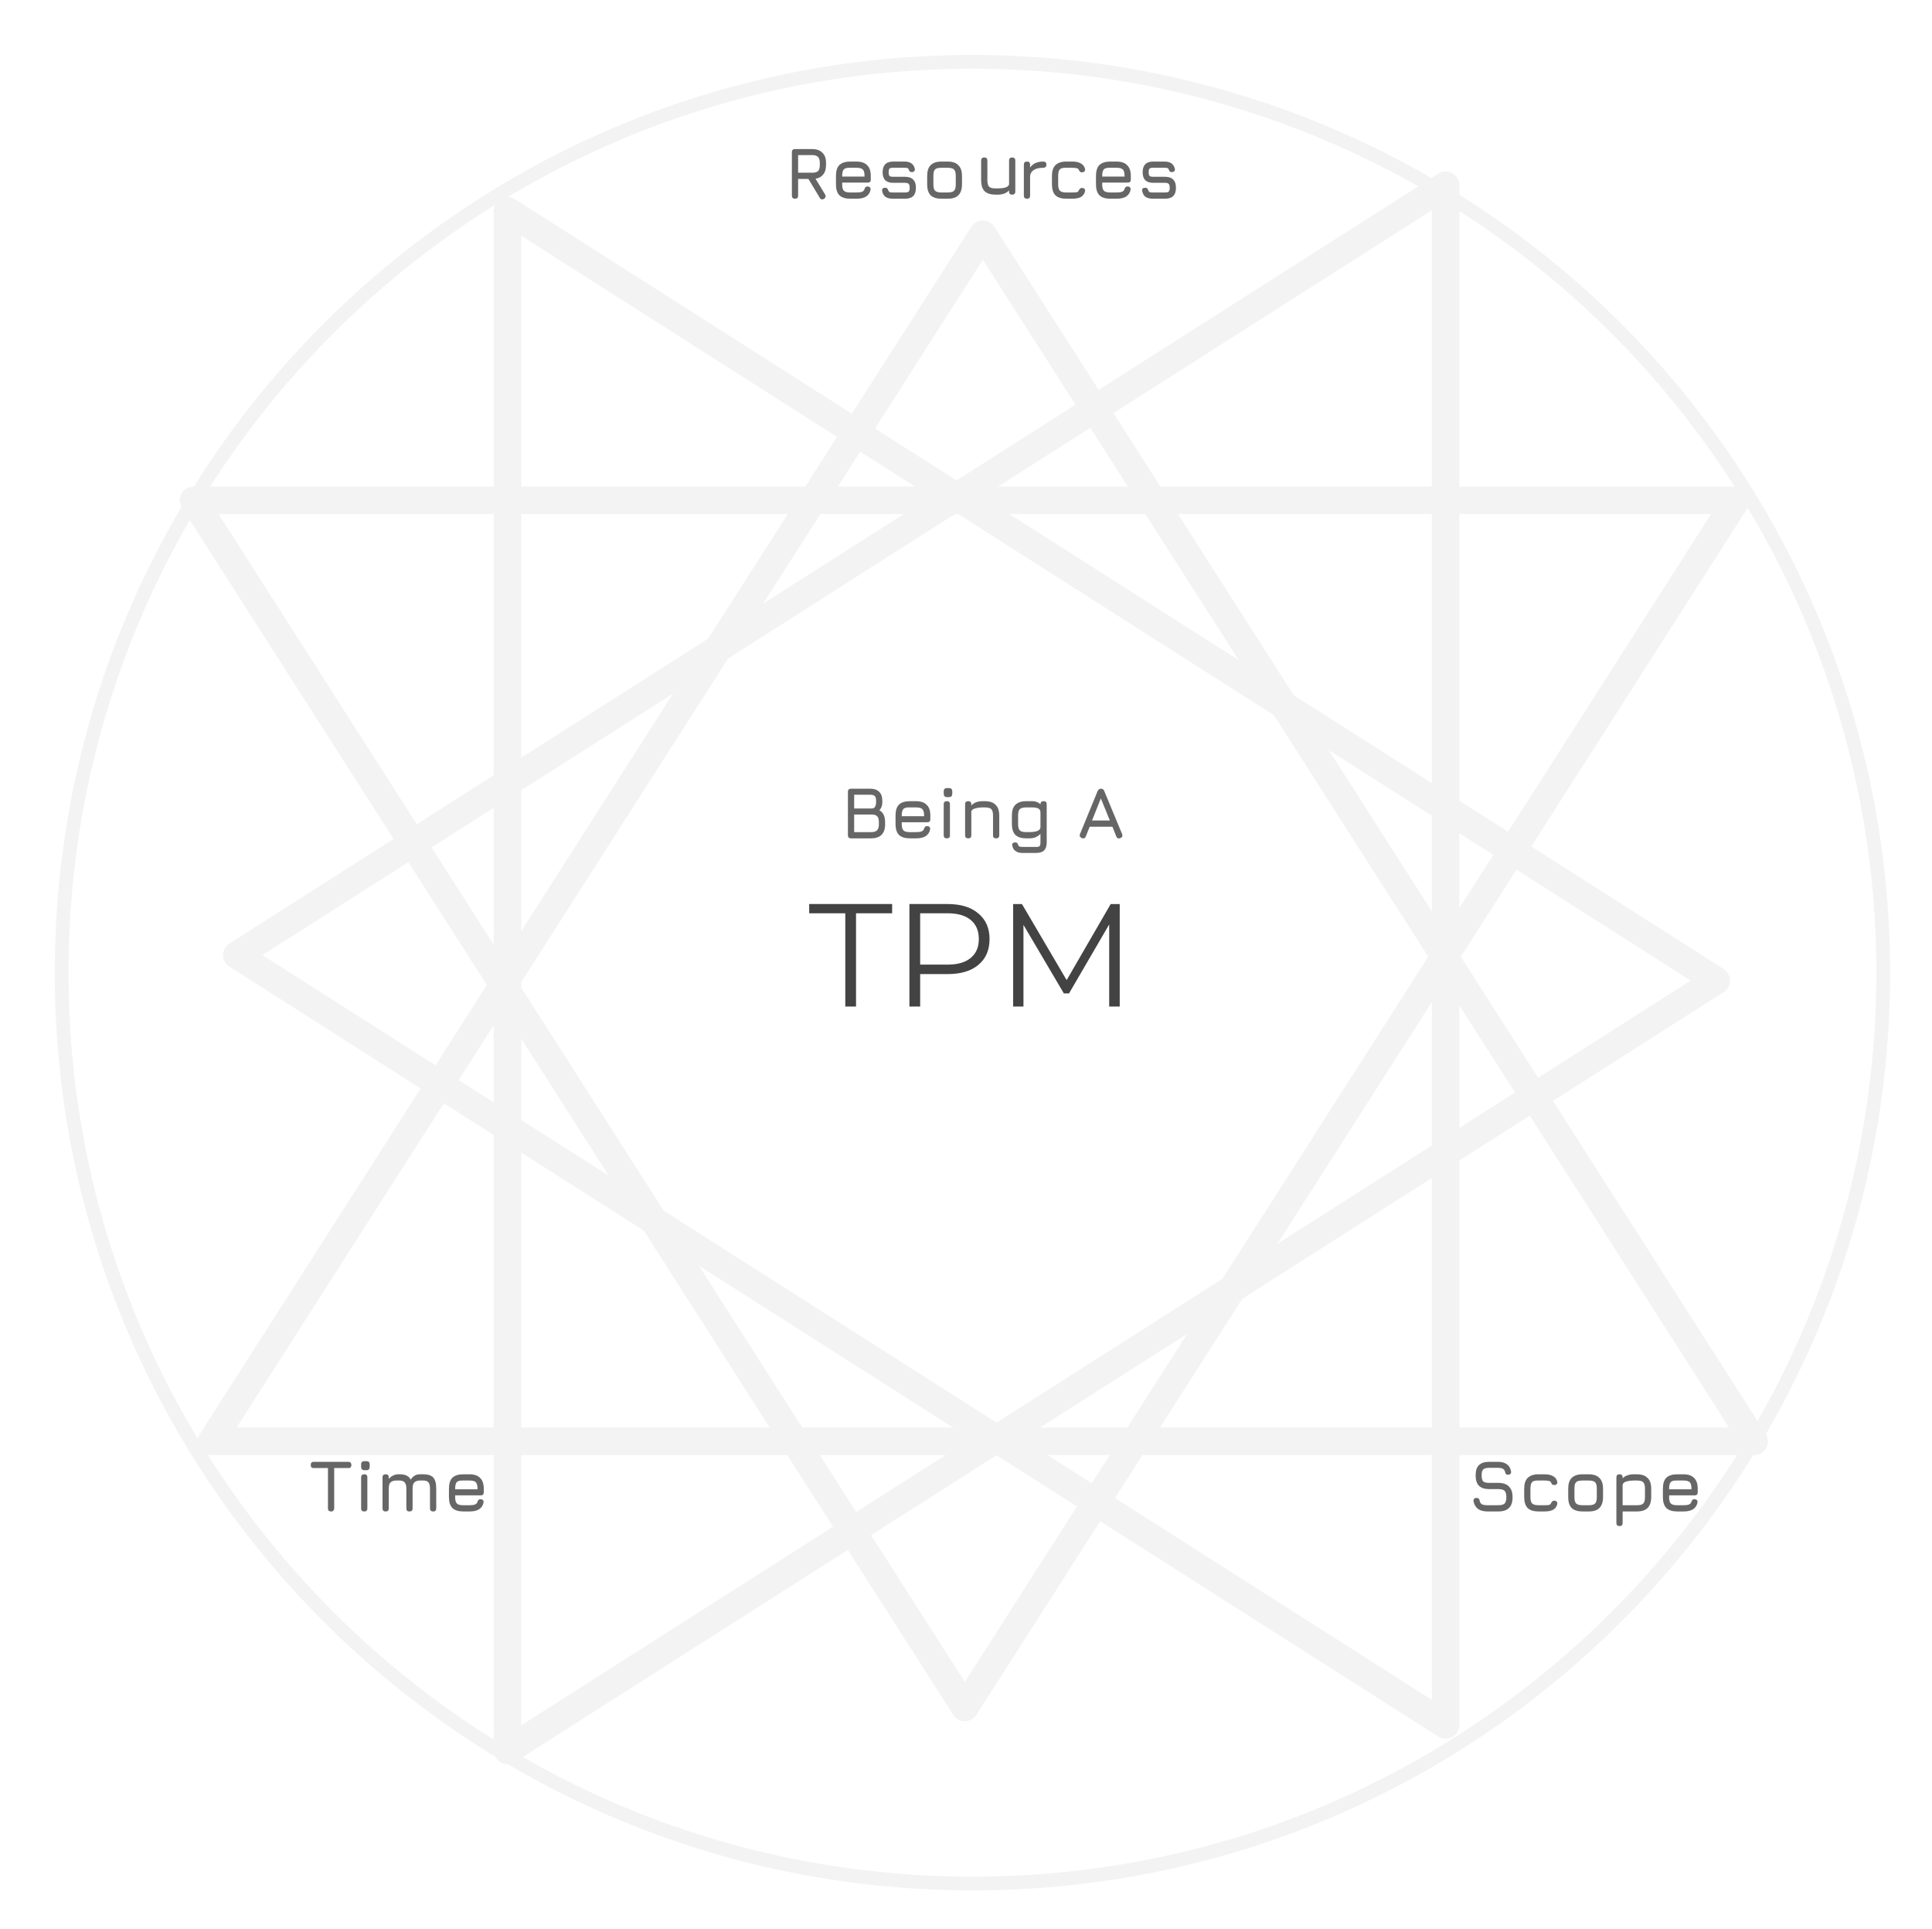
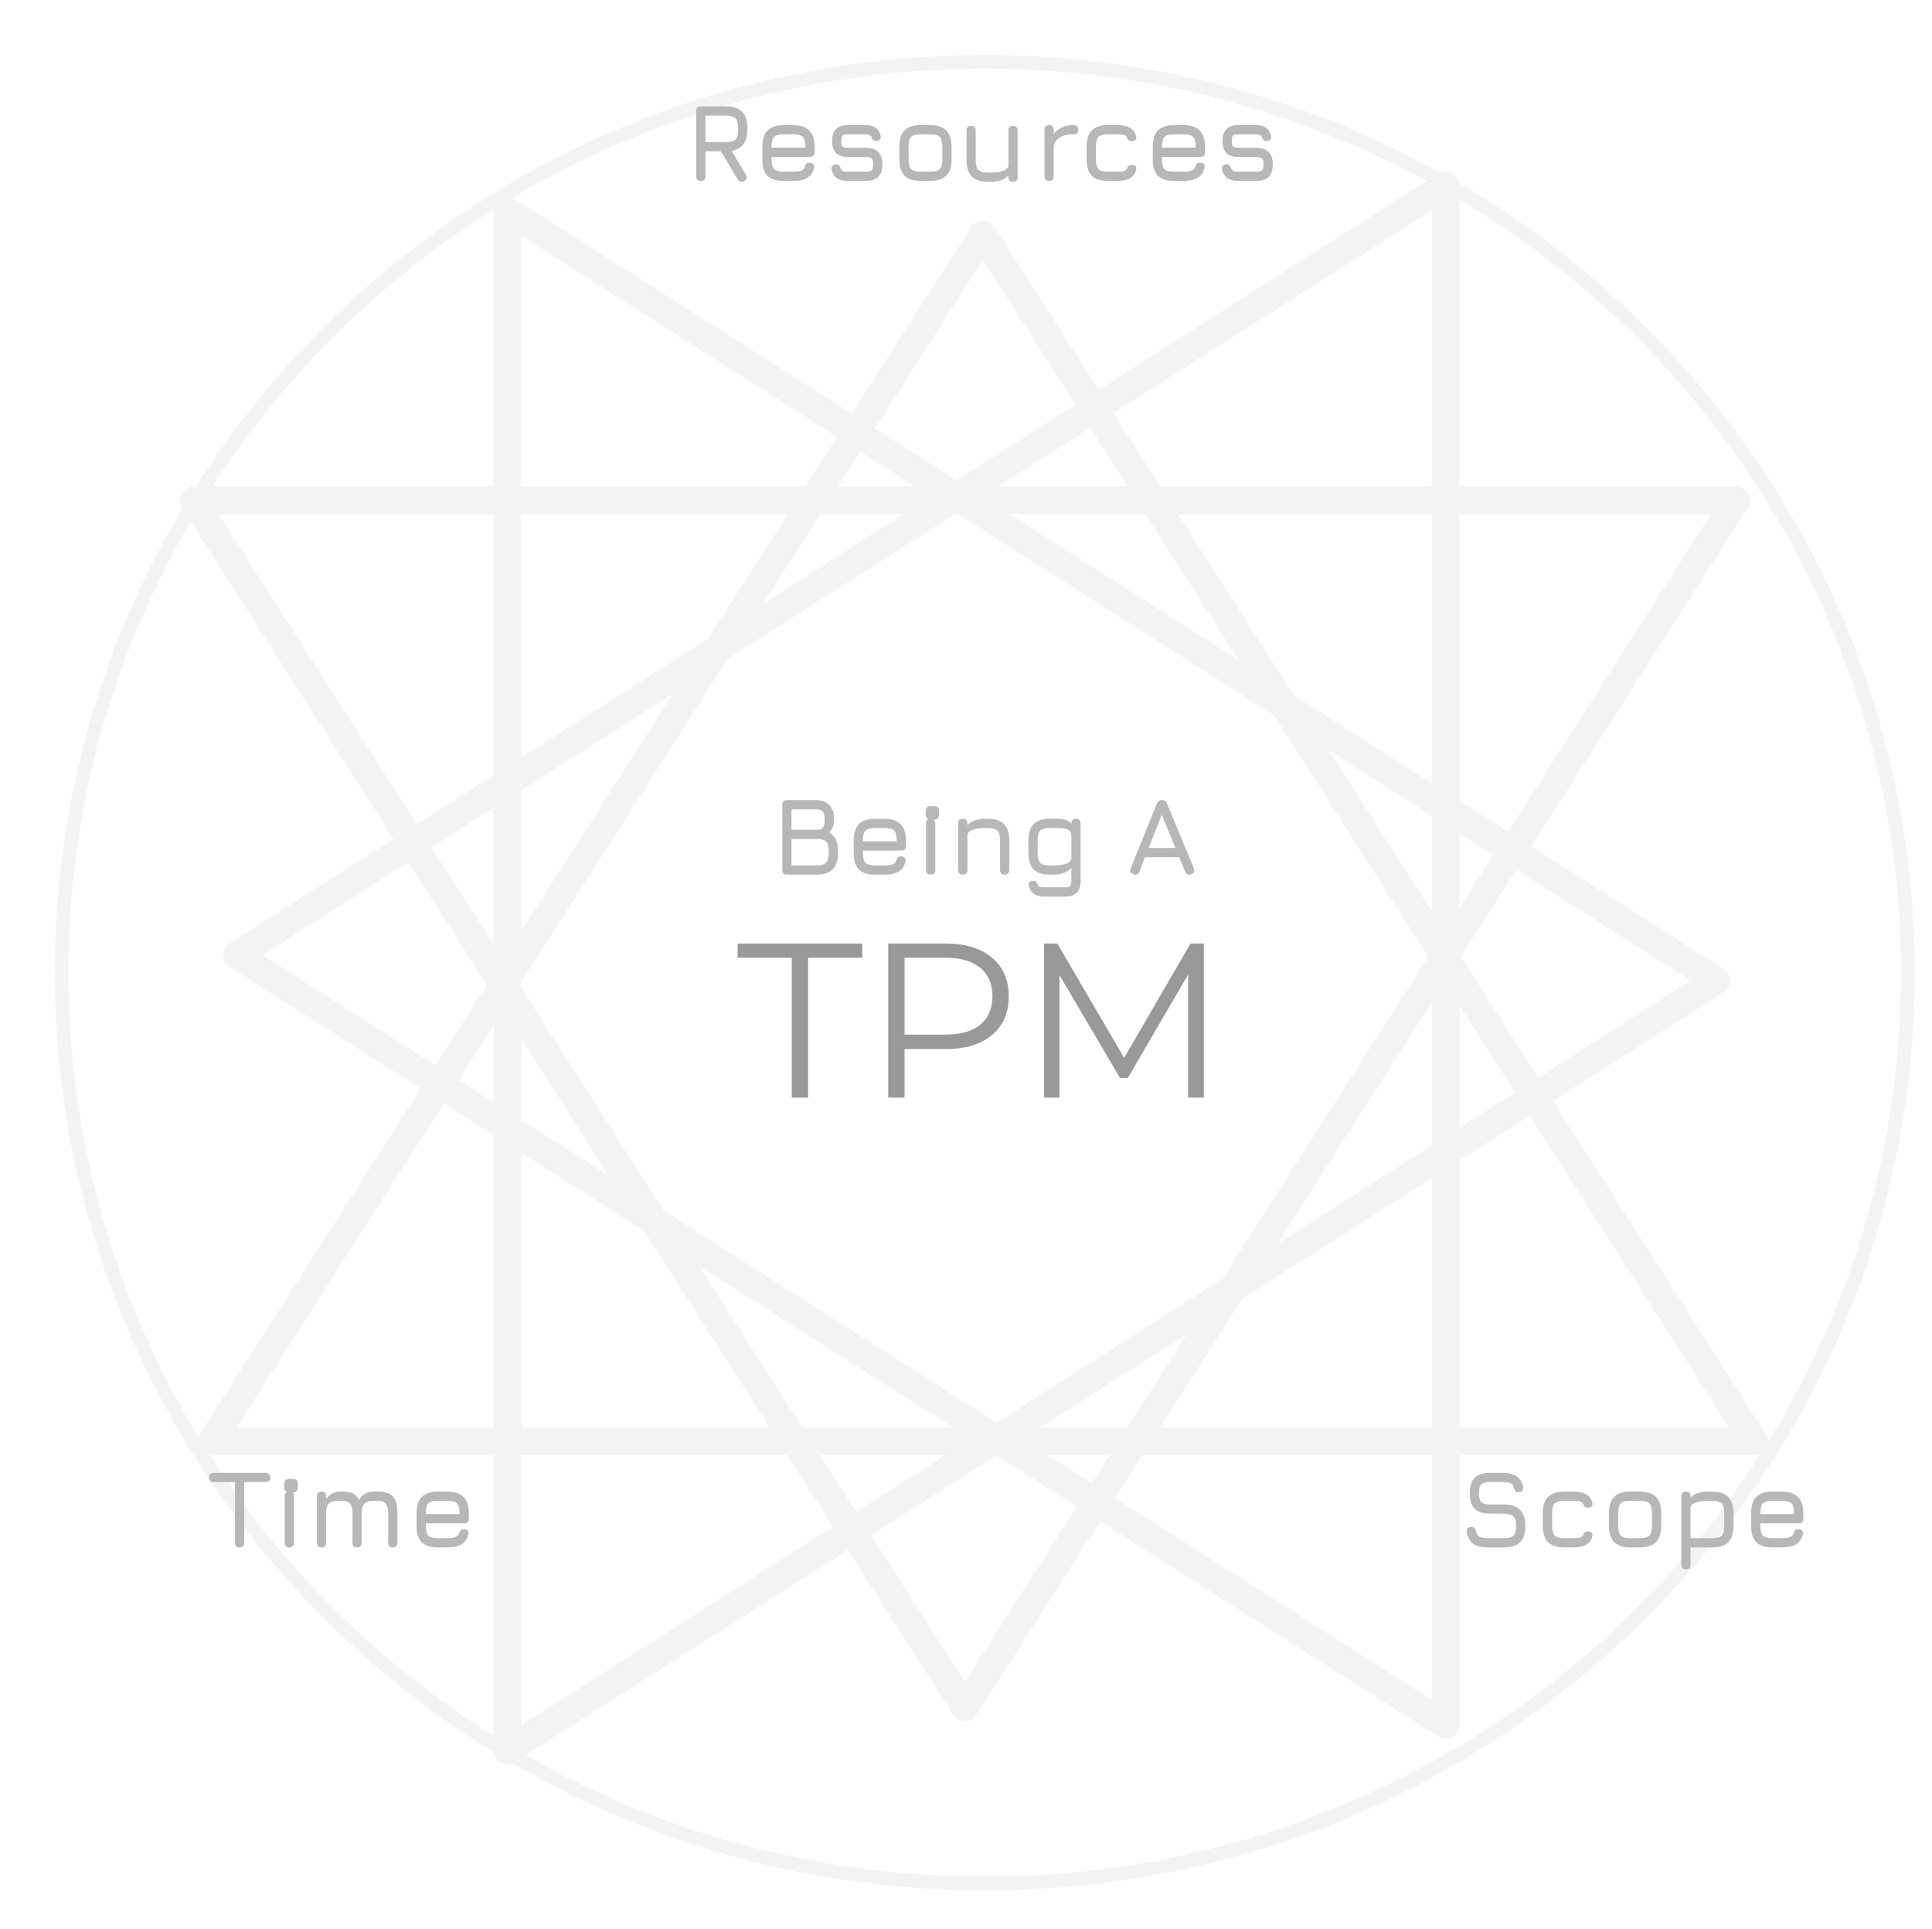
<svg xmlns="http://www.w3.org/2000/svg" version="1.1" viewBox="0.0 0.0 140.501 140.249" fill="none" stroke="none" stroke-linecap="square" stroke-miterlimit="10">
  <clipPath id="p.0">
    <path d="m0 0l140.501 0l0 140.249l-140.501 0l0 -140.249z" clip-rule="nonzero" />
  </clipPath>
  <g clip-path="url(#p.0)">
    <path fill="#000000" fill-opacity="0.0" d="m0 0l140.501 0l0 140.249l-140.501 0z" fill-rule="evenodd" />
-     <path fill="#000000" fill-opacity="0.0" d="m4.482 70.731l0 0c0 -36.581 29.655 -66.236 66.236 -66.236l0 0c17.567 0 34.414 6.978 46.836 19.4c12.422 12.422 19.4 29.269 19.4 46.836l0 0c0 36.581 -29.655 66.236 -66.236 66.236l0 0c-36.581 0 -66.236 -29.655 -66.236 -66.236z" fill-rule="evenodd" />
-     <path stroke="#f3f3f3" stroke-width="1.0" stroke-linejoin="round" stroke-linecap="butt" d="m4.482 70.731l0 0c0 -36.581 29.655 -66.236 66.236 -66.236l0 0c17.567 0 34.414 6.978 46.836 19.4c12.422 12.422 19.4 29.269 19.4 46.836l0 0c0 36.581 -29.655 66.236 -66.236 66.236l0 0c-36.581 0 -66.236 -29.655 -66.236 -66.236z" fill-rule="evenodd" />
+     <path fill="#000000" fill-opacity="0.0" d="m4.483 70.732l0 0c0 -36.581 30.057 -66.236 67.134 -66.236l0 0c17.805 0 34.881 6.978 47.471 19.4c12.59 12.422 19.663 29.269 19.663 46.836l0 0c0 36.581 -30.057 66.236 -67.134 66.236l0 0c-37.077 0 -67.134 -29.655 -67.134 -66.236z" fill-rule="evenodd" />
+     <path stroke="#f3f3f3" stroke-width="1.0" stroke-linejoin="round" stroke-linecap="butt" d="m4.483 70.732l0 0c0 -36.581 30.057 -66.236 67.134 -66.236l0 0c17.805 0 34.881 6.978 47.471 19.4c12.59 12.422 19.663 29.269 19.663 46.836l0 0c0 36.581 -30.057 66.236 -67.134 66.236l0 0c-37.077 0 -67.134 -29.655 -67.134 -66.236z" fill-rule="evenodd" />
    <path fill="#000000" fill-opacity="0.0" d="m15.382 104.813l56.094 -87.78l56.094 87.78z" fill-rule="evenodd" />
    <path stroke="#f3f3f3" stroke-width="2.0" stroke-linejoin="round" stroke-linecap="butt" d="m15.382 104.813l56.094 -87.78l56.094 87.78z" fill-rule="evenodd" />
    <path fill="#000000" fill-opacity="0.0" d="m14.071 36.385l56.094 87.78l56.094 -87.78z" fill-rule="evenodd" />
    <path stroke="#f3f3f3" stroke-width="2.0" stroke-linejoin="round" stroke-linecap="butt" d="m14.071 36.385l56.094 87.78l56.094 -87.78z" fill-rule="evenodd" />
    <path fill="#000000" fill-opacity="0.0" d="m105.13 13.47l-87.906 55.984l87.906 55.984z" fill-rule="evenodd" />
    <path stroke="#f3f3f3" stroke-width="2.0" stroke-linejoin="round" stroke-linecap="butt" d="m105.13 13.47l-87.906 55.984l87.906 55.984z" fill-rule="evenodd" />
    <path fill="#000000" fill-opacity="0.0" d="m36.905 15.323l87.906 55.984l-87.906 55.984z" fill-rule="evenodd" />
    <path stroke="#f3f3f3" stroke-width="2.0" stroke-linejoin="round" stroke-linecap="butt" d="m36.905 15.323l87.906 55.984l-87.906 55.984z" fill-rule="evenodd" />
-     <path fill="#000000" fill-opacity="0.0" d="m95.373 104.801l39.874 0l0 5.984l-39.874 0z" fill-rule="evenodd" />
-     <path fill="#666666" d="m108.186 109.913q-0.453 0 -0.703 -0.188q-0.25 -0.188 -0.328 -0.562q0 -0.125 0.047 -0.172q0.062 -0.062 0.172 -0.062q0.125 0 0.172 0.062q0.047 0.047 0.062 0.156q0.047 0.188 0.172 0.25q0.141 0.062 0.406 0.062l0.766 0q0.344 0 0.469 -0.125q0.125 -0.125 0.125 -0.453q0 -0.344 -0.125 -0.469q-0.125 -0.125 -0.469 -0.125l-0.656 0q-0.5 0 -0.75 -0.25q-0.234 -0.25 -0.234 -0.75q0 -0.5 0.234 -0.734q0.25 -0.25 0.75 -0.25l0.625 0q0.422 0 0.656 0.172q0.25 0.172 0.312 0.531q0.016 0.109 -0.047 0.172q-0.047 0.062 -0.172 0.062q-0.094 0 -0.156 -0.047q-0.047 -0.062 -0.062 -0.172q-0.047 -0.156 -0.172 -0.219q-0.109 -0.062 -0.359 -0.062l-0.625 0q-0.328 0 -0.438 0.125q-0.109 0.109 -0.109 0.422q0 0.312 0.109 0.438q0.125 0.109 0.438 0.109l0.656 0q0.531 0 0.781 0.266q0.266 0.25 0.266 0.781q0 0.531 -0.266 0.781q-0.25 0.25 -0.781 0.25l-0.766 0zm3.705 0q-0.531 0 -0.797 -0.25q-0.25 -0.266 -0.25 -0.797l0 -0.609q0 -0.531 0.25 -0.781q0.266 -0.266 0.797 -0.266l0.438 0q0.391 0 0.625 0.141q0.234 0.125 0.297 0.406q0.016 0.109 -0.047 0.172q-0.062 0.062 -0.172 0.062q-0.109 0 -0.156 -0.047q-0.047 -0.062 -0.094 -0.156q-0.031 -0.078 -0.141 -0.094q-0.109 -0.031 -0.312 -0.031l-0.438 0q-0.344 -0.016 -0.469 0.109q-0.125 0.125 -0.125 0.484l0 0.609q0 0.344 0.125 0.469q0.125 0.125 0.469 0.125l0.438 0q0.203 0 0.312 -0.016q0.109 -0.031 0.141 -0.109q0.047 -0.094 0.094 -0.141q0.047 -0.062 0.156 -0.062q0.109 0 0.172 0.062q0.062 0.062 0.047 0.172q-0.062 0.281 -0.297 0.422q-0.234 0.125 -0.625 0.125l-0.438 0zm3.202 0q-0.531 0 -0.797 -0.25q-0.25 -0.266 -0.25 -0.781l0 -0.625q0 -0.531 0.25 -0.781q0.266 -0.266 0.797 -0.266l0.438 0q0.531 0 0.781 0.266q0.266 0.25 0.266 0.781l0 0.609q0 0.531 -0.266 0.797q-0.25 0.25 -0.781 0.25l-0.438 0zm-0.594 -1.031q0 0.328 0.125 0.453q0.125 0.125 0.469 0.125l0.438 0q0.344 0 0.469 -0.125q0.125 -0.125 0.125 -0.469l0 -0.609q0 -0.344 -0.125 -0.469q-0.125 -0.125 -0.469 -0.125l-0.438 0q-0.234 0 -0.359 0.047q-0.125 0.047 -0.188 0.188q-0.047 0.125 -0.047 0.359l0 0.625zm3.284 2.094q-0.234 0 -0.234 -0.219l0 -3.328q0 -0.219 0.234 -0.219q0.219 0 0.219 0.219l0 0.078q0.141 -0.156 0.344 -0.219q0.219 -0.078 0.484 -0.078l0.203 0q0.531 0 0.781 0.266q0.266 0.25 0.266 0.781l0 0.609q0 0.531 -0.266 0.797q-0.25 0.25 -0.781 0.25l-1.031 0l0 0.844q0 0.219 -0.219 0.219zm0.219 -1.516l1.031 0q0.359 0 0.469 -0.125q0.125 -0.125 0.125 -0.469l0 -0.609q0 -0.344 -0.125 -0.469q-0.109 -0.125 -0.469 -0.125l-0.203 0q-0.328 0 -0.578 0.078q-0.234 0.078 -0.25 0.25l0 1.469zm3.381 -0.719l0 0.141q0 0.328 0.125 0.453q0.125 0.125 0.469 0.125l0.438 0q0.266 0 0.391 -0.047q0.141 -0.047 0.188 -0.172q0.031 -0.109 0.078 -0.156q0.047 -0.062 0.156 -0.062q0.109 0 0.172 0.062q0.062 0.062 0.047 0.172q-0.062 0.328 -0.328 0.5q-0.25 0.156 -0.703 0.156l-0.438 0q-0.531 0 -0.797 -0.25q-0.25 -0.266 -0.25 -0.781l0 -0.625q0 -0.547 0.25 -0.797q0.266 -0.25 0.797 -0.25l0.438 0q0.531 0 0.781 0.266q0.266 0.25 0.266 0.781l0 0.266q0 0.219 -0.219 0.219l-1.859 0zm0.594 -1.078q-0.344 -0.016 -0.469 0.109q-0.125 0.125 -0.125 0.484l0 0.047l1.625 0l0 -0.047q0 -0.344 -0.125 -0.469q-0.125 -0.125 -0.469 -0.125l-0.438 0z" fill-rule="nonzero" />
-     <path fill="#000000" fill-opacity="0.0" d="m12.819 104.801l32.409 0l0 5.984l-32.409 0z" fill-rule="evenodd" />
-     <path fill="#666666" d="m24.084 109.913q-0.109 0 -0.172 -0.047q-0.062 -0.062 -0.062 -0.172l0 -2.938l-1.031 0q-0.109 0 -0.172 -0.047q-0.047 -0.062 -0.047 -0.188q0 -0.109 0.047 -0.156q0.062 -0.062 0.172 -0.062l2.516 0q0.109 0 0.156 0.062q0.062 0.047 0.062 0.156q0 0.125 -0.062 0.188q-0.047 0.047 -0.156 0.047l-1.031 0l0 2.938q0 0.094 -0.062 0.156q-0.047 0.062 -0.156 0.062zm2.412 0q-0.234 0 -0.234 -0.219l0 -2.266q0 -0.219 0.234 -0.219q0.219 0 0.219 0.219l0 2.266q0 0.219 -0.219 0.219zm0 -3.0q-0.234 0 -0.234 -0.266l0 -0.141q0 -0.25 0.234 -0.25l0.156 0q0.234 0 0.234 0.25l0 0.141q0 0.266 -0.234 0.266l-0.156 0zm4.29 0.297q0.5 0 0.719 0.234q0.219 0.234 0.219 0.797l0 1.453q0 0.219 -0.219 0.219q-0.234 0 -0.234 -0.219l0 -1.453q0 -0.312 -0.109 -0.438q-0.109 -0.141 -0.375 -0.141l-0.219 0q-0.312 0 -0.438 0.141q-0.125 0.125 -0.125 0.438l0 1.453q0 0.219 -0.234 0.219q-0.219 0 -0.219 -0.219l0 -1.453q0 -0.312 -0.125 -0.438q-0.109 -0.141 -0.375 -0.141l-0.219 0q-0.297 0 -0.437 0.141q-0.125 0.125 -0.125 0.438l0 1.453q0 0.219 -0.219 0.219q-0.234 0 -0.234 -0.219l0 -2.266q0 -0.219 0.234 -0.219q0.219 0 0.219 0.219l0 0.125q0.141 -0.172 0.312 -0.25q0.172 -0.094 0.406 -0.094l0.062 0q0.328 0 0.516 0.094q0.203 0.094 0.297 0.297q0.141 -0.203 0.297 -0.297q0.156 -0.094 0.406 -0.094l0.219 0zm2.315 1.531l0 0.141q0 0.328 0.125 0.453q0.125 0.125 0.469 0.125l0.438 0q0.266 0 0.391 -0.047q0.141 -0.047 0.188 -0.172q0.031 -0.109 0.078 -0.156q0.047 -0.062 0.156 -0.062q0.109 0 0.172 0.062q0.062 0.062 0.047 0.172q-0.062 0.328 -0.328 0.5q-0.25 0.156 -0.703 0.156l-0.438 0q-0.531 0 -0.797 -0.25q-0.25 -0.266 -0.25 -0.781l0 -0.625q0 -0.547 0.25 -0.797q0.266 -0.25 0.797 -0.25l0.438 0q0.531 0 0.781 0.266q0.266 0.25 0.266 0.781l0 0.266q0 0.219 -0.219 0.219l-1.859 0zm0.594 -1.078q-0.344 -0.016 -0.469 0.109q-0.125 0.125 -0.125 0.484l0 0.047l1.625 0l0 -0.047q0 -0.344 -0.125 -0.469q-0.125 -0.125 -0.469 -0.125l-0.438 0z" fill-rule="nonzero" />
-     <path fill="#000000" fill-opacity="0.0" d="m43.226 9.339l56.504 0l0 5.984l-56.504 0z" fill-rule="evenodd" />
-     <path fill="#666666" d="m59.916 14.466q-0.078 0.047 -0.172 0.031q-0.078 -0.016 -0.125 -0.109l-0.828 -1.375l-0.75 0l0 1.219q0 0.219 -0.219 0.219q-0.234 0 -0.234 -0.219l0 -3.172q0 -0.219 0.234 -0.219l1.25 0q0.484 0 0.734 0.266q0.266 0.25 0.266 0.734l0 0.156q0 0.438 -0.203 0.688q-0.188 0.25 -0.562 0.312l0.703 1.156q0.094 0.188 -0.094 0.312zm-1.875 -1.906l1.031 0q0.297 0 0.422 -0.125q0.125 -0.125 0.125 -0.438l0 -0.156q0 -0.297 -0.125 -0.422q-0.125 -0.141 -0.422 -0.141l-1.031 0l0 1.281zm3.205 0.719l0 0.141q0 0.328 0.125 0.453q0.125 0.125 0.469 0.125l0.438 0q0.266 0 0.391 -0.047q0.141 -0.047 0.188 -0.172q0.031 -0.109 0.078 -0.156q0.047 -0.062 0.156 -0.062q0.109 0 0.172 0.062q0.062 0.062 0.047 0.172q-0.062 0.328 -0.328 0.5q-0.25 0.156 -0.703 0.156l-0.438 0q-0.531 0 -0.797 -0.25q-0.25 -0.266 -0.25 -0.781l0 -0.625q0 -0.547 0.25 -0.797q0.266 -0.25 0.797 -0.25l0.438 0q0.531 0 0.781 0.266q0.266 0.25 0.266 0.781l0 0.266q0 0.219 -0.219 0.219l-1.859 0zm0.594 -1.078q-0.344 -0.016 -0.469 0.109q-0.125 0.125 -0.125 0.484l0 0.047l1.625 0l0 -0.047q0 -0.344 -0.125 -0.469q-0.125 -0.125 -0.469 -0.125l-0.438 0zm3.097 2.25q-0.344 0 -0.547 -0.141q-0.188 -0.141 -0.234 -0.422q-0.031 -0.109 0.031 -0.172q0.062 -0.062 0.188 -0.062q0.109 0 0.156 0.062q0.047 0.047 0.078 0.156q0.031 0.078 0.109 0.109q0.078 0.016 0.219 0.016l0.875 0q0.203 0 0.266 -0.062q0.078 -0.062 0.078 -0.281q0 -0.219 -0.078 -0.281q-0.062 -0.078 -0.266 -0.078l-0.859 0q-0.375 0 -0.578 -0.188q-0.188 -0.203 -0.188 -0.578q0 -0.391 0.188 -0.578q0.188 -0.203 0.578 -0.203l0.828 0q0.625 0 0.75 0.531q0.016 0.109 -0.047 0.172q-0.062 0.062 -0.172 0.062q-0.109 0 -0.156 -0.047q-0.047 -0.062 -0.078 -0.156q-0.031 -0.078 -0.109 -0.094q-0.062 -0.016 -0.188 -0.016l-0.828 0q-0.203 0 -0.266 0.062q-0.062 0.062 -0.062 0.266q0 0.188 0.062 0.266q0.078 0.062 0.266 0.062l0.859 0q0.406 0 0.594 0.203q0.203 0.188 0.203 0.594q0 0.406 -0.203 0.609q-0.188 0.188 -0.594 0.188l-0.875 0zm3.537 0q-0.531 0 -0.797 -0.25q-0.25 -0.266 -0.25 -0.781l0 -0.625q0 -0.531 0.25 -0.781q0.266 -0.266 0.797 -0.266l0.438 0q0.531 0 0.781 0.266q0.266 0.25 0.266 0.781l0 0.609q0 0.531 -0.266 0.797q-0.25 0.25 -0.781 0.25l-0.438 0zm-0.594 -1.031q0 0.328 0.125 0.453q0.125 0.125 0.469 0.125l0.438 0q0.344 0 0.469 -0.125q0.125 -0.125 0.125 -0.469l0 -0.609q0 -0.344 -0.125 -0.469q-0.125 -0.125 -0.469 -0.125l-0.438 0q-0.234 0 -0.359 0.047q-0.125 0.047 -0.188 0.188q-0.047 0.125 -0.047 0.359l0 0.625zm5.722 -1.969q0.234 0 0.234 0.219l0 2.266q0 0.219 -0.234 0.219q-0.219 0 -0.219 -0.219l0 -0.094q-0.281 0.312 -0.828 0.312l-0.156 0q-0.531 0 -0.797 -0.25q-0.25 -0.266 -0.25 -0.797l0 -1.438q0 -0.219 0.234 -0.219q0.219 0 0.219 0.219l0 1.438q0 0.344 0.125 0.469q0.125 0.125 0.469 0.125l0.156 0q0.312 0 0.547 -0.062q0.25 -0.078 0.281 -0.234l0 -1.734q0 -0.219 0.219 -0.219zm1.09 3.0q-0.234 0 -0.234 -0.219l0 -2.266q0 -0.219 0.234 -0.219q0.219 0 0.219 0.219l0 0.219q0.156 -0.219 0.391 -0.328q0.25 -0.109 0.562 -0.109q0.234 0 0.234 0.219q0 0.234 -0.234 0.234q-0.453 0 -0.703 0.172q-0.234 0.172 -0.25 0.438l0 1.422q0 0.219 -0.219 0.219zm2.856 0q-0.531 0 -0.797 -0.25q-0.25 -0.266 -0.25 -0.797l0 -0.609q0 -0.531 0.25 -0.781q0.266 -0.266 0.797 -0.266l0.438 0q0.391 0 0.625 0.141q0.234 0.125 0.297 0.406q0.016 0.109 -0.047 0.172q-0.062 0.062 -0.172 0.062q-0.109 0 -0.156 -0.047q-0.047 -0.062 -0.094 -0.156q-0.031 -0.078 -0.141 -0.094q-0.109 -0.031 -0.312 -0.031l-0.438 0q-0.344 -0.016 -0.469 0.109q-0.125 0.125 -0.125 0.484l0 0.609q0 0.344 0.125 0.469q0.125 0.125 0.469 0.125l0.438 0q0.203 0 0.312 -0.016q0.109 -0.031 0.141 -0.109q0.047 -0.094 0.094 -0.141q0.047 -0.062 0.156 -0.062q0.109 0 0.172 0.062q0.062 0.062 0.047 0.172q-0.062 0.281 -0.297 0.422q-0.234 0.125 -0.625 0.125l-0.438 0zm2.608 -1.172l0 0.141q0 0.328 0.125 0.453q0.125 0.125 0.469 0.125l0.438 0q0.266 0 0.391 -0.047q0.141 -0.047 0.188 -0.172q0.031 -0.109 0.078 -0.156q0.047 -0.062 0.156 -0.062q0.109 0 0.172 0.062q0.062 0.062 0.047 0.172q-0.062 0.328 -0.328 0.5q-0.25 0.156 -0.703 0.156l-0.438 0q-0.531 0 -0.797 -0.25q-0.25 -0.266 -0.25 -0.781l0 -0.625q0 -0.547 0.25 -0.797q0.266 -0.25 0.797 -0.25l0.438 0q0.531 0 0.781 0.266q0.266 0.25 0.266 0.781l0 0.266q0 0.219 -0.219 0.219l-1.859 0zm0.594 -1.078q-0.344 -0.016 -0.469 0.109q-0.125 0.125 -0.125 0.484l0 0.047l1.625 0l0 -0.047q0 -0.344 -0.125 -0.469q-0.125 -0.125 -0.469 -0.125l-0.438 0zm3.097 2.25q-0.344 0 -0.547 -0.141q-0.188 -0.141 -0.234 -0.422q-0.031 -0.109 0.031 -0.172q0.062 -0.062 0.188 -0.062q0.109 0 0.156 0.062q0.047 0.047 0.078 0.156q0.031 0.078 0.109 0.109q0.078 0.016 0.219 0.016l0.875 0q0.203 0 0.266 -0.062q0.078 -0.062 0.078 -0.281q0 -0.219 -0.078 -0.281q-0.062 -0.078 -0.266 -0.078l-0.859 0q-0.375 0 -0.578 -0.188q-0.188 -0.203 -0.188 -0.578q0 -0.391 0.188 -0.578q0.188 -0.203 0.578 -0.203l0.828 0q0.625 0 0.75 0.531q0.016 0.109 -0.047 0.172q-0.062 0.062 -0.172 0.062q-0.109 0 -0.156 -0.047q-0.047 -0.062 -0.078 -0.156q-0.031 -0.078 -0.109 -0.094q-0.062 -0.016 -0.188 -0.016l-0.828 0q-0.203 0 -0.266 0.062q-0.062 0.062 -0.062 0.266q0 0.188 0.062 0.266q0.078 0.062 0.266 0.062l0.859 0q0.406 0 0.594 0.203q0.203 0.188 0.203 0.594q0 0.406 -0.203 0.609q-0.188 0.188 -0.594 0.188l-0.875 0z" fill-rule="nonzero" />
-     <path fill="#000000" fill-opacity="0.0" d="m43.538 64.604l54.362 0l0 9.701l-54.362 0z" fill-rule="evenodd" />
-     <path fill="#434343" d="m61.472 66.413l-2.625 0l0 -0.672l6.031 0l0 0.672l-2.625 0l0 6.781l-0.781 0l0 -6.781zm7.445 -0.672q1.438 0 2.234 0.688q0.812 0.672 0.812 1.859q0 1.203 -0.812 1.875q-0.797 0.672 -2.234 0.672l-2.0 0l0 2.359l-0.781 0l0 -7.453l2.781 0zm-0.016 4.406q1.109 0 1.688 -0.484q0.594 -0.484 0.594 -1.375q0 -0.906 -0.594 -1.391q-0.578 -0.484 -1.688 -0.484l-1.984 0l0 3.734l1.984 0zm12.529 -4.406l0 7.453l-0.766 0l0 -5.969l-2.922 5.016l-0.375 0l-2.938 -4.984l0 5.938l-0.75 0l0 -7.453l0.641 0l3.25 5.531l3.203 -5.531l0.656 0z" fill-rule="nonzero" />
-     <path fill="#000000" fill-opacity="0.0" d="m48.801 56.436l45.354 0l0 4.819l-45.354 0z" fill-rule="evenodd" />
-     <path fill="#666666" d="m61.898 60.965q-0.234 0 -0.234 -0.219l0 -3.172q0 -0.219 0.234 -0.219l1.391 0q0.422 0 0.641 0.219q0.234 0.219 0.234 0.641l0 0.141q0 0.359 -0.219 0.562q0.422 0.234 0.422 0.859l0 0.188q0 0.484 -0.266 0.75q-0.266 0.25 -0.75 0.25l-1.453 0zm0.219 -0.453l1.234 0q0.297 0 0.422 -0.125q0.141 -0.125 0.141 -0.422l0 -0.188q0 -0.297 -0.125 -0.422q-0.125 -0.125 -0.438 -0.125l-1.234 0l0 1.281zm0 -1.719l1.266 0q0.188 0 0.25 -0.125q0.078 -0.125 0.078 -0.312l0 -0.141q0 -0.234 -0.094 -0.328q-0.094 -0.094 -0.328 -0.094l-1.172 0l0 1.0zm3.461 1.0l0 0.141q0 0.328 0.125 0.453q0.125 0.125 0.469 0.125l0.438 0q0.266 0 0.391 -0.047q0.141 -0.047 0.188 -0.172q0.031 -0.109 0.078 -0.156q0.047 -0.062 0.156 -0.062q0.109 0 0.172 0.062q0.062 0.062 0.047 0.172q-0.062 0.328 -0.328 0.5q-0.25 0.156 -0.703 0.156l-0.438 0q-0.531 0 -0.797 -0.25q-0.25 -0.266 -0.25 -0.781l0 -0.625q0 -0.547 0.25 -0.797q0.266 -0.25 0.797 -0.25l0.438 0q0.531 0 0.781 0.266q0.266 0.25 0.266 0.781l0 0.266q0 0.219 -0.219 0.219l-1.859 0zm0.594 -1.078q-0.344 -0.016 -0.469 0.109q-0.125 0.125 -0.125 0.484l0 0.047l1.625 0l0 -0.047q0 -0.344 -0.125 -0.469q-0.125 -0.125 -0.469 -0.125l-0.438 0zm2.691 2.25q-0.234 0 -0.234 -0.219l0 -2.266q0 -0.219 0.234 -0.219q0.219 0 0.219 0.219l0 2.266q0 0.219 -0.219 0.219zm0 -3.0q-0.234 0 -0.234 -0.266l0 -0.141q0 -0.25 0.234 -0.25l0.156 0q0.234 0 0.234 0.25l0 0.141q0 0.266 -0.234 0.266l-0.156 0zm1.556 3.0q-0.234 0 -0.234 -0.219l0 -2.266q0 -0.219 0.234 -0.219q0.219 0 0.219 0.219l0 0.094q0.281 -0.312 0.828 -0.312l0.156 0q0.531 0 0.781 0.266q0.266 0.25 0.266 0.781l0 1.438q0 0.219 -0.234 0.219q-0.219 0 -0.219 -0.219l0 -1.438q0 -0.344 -0.125 -0.469q-0.125 -0.125 -0.469 -0.125l-0.156 0q-0.312 0 -0.562 0.078q-0.234 0.062 -0.266 0.219l0 1.734q0 0.219 -0.219 0.219zm3.934 1.062q-0.312 0 -0.5 -0.141q-0.188 -0.125 -0.234 -0.391q-0.031 -0.109 0.031 -0.172q0.062 -0.062 0.188 -0.062q0.094 0 0.141 0.047q0.047 0.062 0.078 0.172q0.031 0.062 0.094 0.078q0.078 0.031 0.203 0.031l1.0 0q0.203 0 0.25 -0.062q0.062 -0.062 0.062 -0.266l0 -0.625q-0.141 0.156 -0.359 0.25q-0.203 0.078 -0.469 0.078l-0.203 0q-0.531 0 -0.797 -0.25q-0.25 -0.266 -0.25 -0.781l0 -0.625q0 -0.531 0.25 -0.781q0.266 -0.266 0.797 -0.266l0.438 0q0.188 0 0.328 0.062q0.156 0.047 0.266 0.172l0 -0.016q0 -0.219 0.234 -0.219q0.219 0 0.219 0.219l0 2.781q0 0.391 -0.188 0.578q-0.188 0.188 -0.578 0.188l-1.0 0zm0.281 -1.516l0.203 0q0.359 0 0.594 -0.078q0.234 -0.094 0.234 -0.281l0 -1.062q0 -0.219 -0.156 -0.297q-0.156 -0.078 -0.438 -0.078l-0.438 0q-0.344 0 -0.469 0.125q-0.125 0.109 -0.125 0.469l0 0.625q0 0.328 0.125 0.453q0.125 0.125 0.469 0.125zm4.048 0.438q-0.219 -0.094 -0.141 -0.297l1.281 -3.125q0.078 -0.172 0.25 -0.172l0 0q0.172 0 0.234 0.172l1.297 3.125q0.078 0.203 -0.125 0.297q-0.219 0.078 -0.297 -0.125l-0.281 -0.703l-1.656 0l-0.281 0.703q-0.078 0.203 -0.281 0.125zm0.734 -1.281l1.297 0l-0.656 -1.609l-0.641 1.609z" fill-rule="nonzero" />
+     <path fill="#000000" fill-opacity="0.0" d="m96.365 106.856l45.071 0l0 5.984l-45.071 0z" fill-rule="evenodd" />
+     <path fill="#b7b7b7" d="m108.21 112.528q-0.688 0 -1.078 -0.266q-0.375 -0.281 -0.469 -0.859q-0.016 -0.172 0.062 -0.266q0.094 -0.094 0.266 -0.094q0.172 0 0.25 0.094q0.078 0.078 0.109 0.234q0.062 0.281 0.25 0.391q0.203 0.094 0.609 0.094l1.156 0q0.516 0 0.703 -0.188q0.188 -0.188 0.188 -0.688q0 -0.516 -0.203 -0.703q-0.188 -0.203 -0.688 -0.203l-1.0 0q-0.75 0 -1.125 -0.359q-0.359 -0.375 -0.359 -1.125q0 -0.766 0.359 -1.125q0.359 -0.359 1.125 -0.359l0.953 0q0.625 0 0.984 0.266q0.375 0.25 0.469 0.781q0.016 0.172 -0.078 0.266q-0.078 0.094 -0.25 0.094q-0.156 0 -0.25 -0.078q-0.078 -0.094 -0.094 -0.25q-0.062 -0.234 -0.25 -0.312q-0.172 -0.094 -0.531 -0.094l-0.953 0q-0.484 0 -0.656 0.172q-0.156 0.172 -0.156 0.641q0 0.469 0.172 0.641q0.172 0.172 0.641 0.172l1.0 0q0.781 0 1.172 0.391q0.391 0.375 0.391 1.188q0 0.797 -0.391 1.172q-0.391 0.375 -1.172 0.375l-1.156 0zm5.556 0q-0.797 0 -1.188 -0.375q-0.375 -0.391 -0.375 -1.188l0 -0.938q0 -0.797 0.375 -1.172q0.391 -0.391 1.188 -0.391l0.656 0q0.594 0 0.938 0.203q0.344 0.203 0.438 0.625q0.047 0.156 -0.047 0.25q-0.094 0.094 -0.281 0.094q-0.156 0 -0.234 -0.078q-0.062 -0.078 -0.125 -0.219q-0.062 -0.109 -0.219 -0.156q-0.156 -0.047 -0.469 -0.047l-0.656 0q-0.516 0 -0.703 0.188q-0.188 0.188 -0.188 0.703l0 0.938q0 0.516 0.188 0.703q0.188 0.188 0.703 0.188l0.656 0q0.312 0 0.469 -0.031q0.156 -0.047 0.219 -0.156q0.062 -0.156 0.141 -0.234q0.078 -0.078 0.234 -0.078q0.172 0 0.266 0.094q0.094 0.094 0.047 0.266q-0.094 0.406 -0.438 0.609q-0.344 0.203 -0.938 0.203l-0.656 0zm4.808 0q-0.797 0 -1.188 -0.375q-0.375 -0.391 -0.375 -1.188l0 -0.922q0 -0.812 0.375 -1.188q0.391 -0.391 1.188 -0.391l0.656 0q0.797 0 1.188 0.391q0.391 0.391 0.391 1.188l0 0.922q0 0.797 -0.391 1.188q-0.391 0.375 -1.188 0.375l-0.656 0zm-0.891 -1.562q0 0.516 0.188 0.703q0.188 0.188 0.703 0.188l0.656 0q0.531 0 0.719 -0.188q0.188 -0.188 0.188 -0.703l0 -0.922q0 -0.531 -0.188 -0.719q-0.188 -0.188 -0.719 -0.188l-0.656 0q-0.344 0 -0.547 0.078q-0.188 0.078 -0.266 0.281q-0.078 0.188 -0.078 0.547l0 0.922zm4.931 3.156q-0.344 0 -0.344 -0.328l0 -4.984q0 -0.344 0.344 -0.344q0.328 0 0.328 0.344l0 0.094q0.219 -0.219 0.531 -0.328q0.328 -0.109 0.719 -0.109l0.312 0q0.797 0 1.172 0.391q0.391 0.391 0.391 1.188l0 0.922q0 0.797 -0.391 1.188q-0.375 0.375 -1.172 0.375l-1.562 0l0 1.266q0 0.328 -0.328 0.328zm0.328 -2.266l1.562 0q0.516 0 0.703 -0.188q0.188 -0.188 0.188 -0.703l0 -0.922q0 -0.531 -0.188 -0.719q-0.188 -0.188 -0.703 -0.188l-0.312 0q-0.5 0 -0.859 0.125q-0.359 0.125 -0.391 0.375l0 2.219zm5.076 -1.078l0 0.188q0 0.516 0.188 0.703q0.188 0.188 0.703 0.188l0.656 0q0.406 0 0.594 -0.078q0.203 -0.078 0.281 -0.266q0.031 -0.156 0.109 -0.234q0.078 -0.078 0.25 -0.078q0.156 0 0.25 0.094q0.094 0.078 0.062 0.25q-0.094 0.5 -0.484 0.75q-0.375 0.234 -1.062 0.234l-0.656 0q-0.797 0 -1.188 -0.375q-0.375 -0.391 -0.375 -1.188l0 -0.922q0 -0.812 0.375 -1.188q0.391 -0.391 1.188 -0.391l0.656 0q0.797 0 1.188 0.391q0.391 0.375 0.391 1.188l0 0.391q0 0.344 -0.344 0.344l-2.781 0zm0.891 -1.641q-0.516 0 -0.703 0.188q-0.188 0.188 -0.188 0.719l0 0.062l2.453 0l0 -0.062q0 -0.531 -0.188 -0.719q-0.188 -0.188 -0.719 -0.188l-0.656 0z" fill-rule="nonzero" />
+     <path fill="#000000" fill-opacity="0.0" d="m4.483 106.856l40.724 0l0 5.984l-40.724 0z" fill-rule="evenodd" />
+     <path fill="#b7b7b7" d="m17.418 112.528q-0.172 0 -0.25 -0.078q-0.078 -0.094 -0.078 -0.266l0 -4.406l-1.562 0q-0.156 0 -0.25 -0.078q-0.078 -0.078 -0.078 -0.25q0 -0.172 0.078 -0.25q0.094 -0.094 0.25 -0.094l3.781 0q0.172 0 0.25 0.094q0.094 0.078 0.094 0.25q0 0.172 -0.094 0.25q-0.078 0.078 -0.25 0.078l-1.547 0l0 4.406q0 0.172 -0.094 0.266q-0.078 0.078 -0.25 0.078zm3.631 0q-0.344 0 -0.344 -0.344l0 -3.375q0 -0.344 0.344 -0.344q0.328 0 0.328 0.344l0 3.375q0 0.344 -0.328 0.344zm0 -4.0q-0.375 0 -0.375 -0.375l0 -0.234q0 -0.375 0.375 -0.375l0.25 0q0.359 0 0.359 0.375l0 0.234q0 0.375 -0.359 0.375l-0.25 0zm6.43 -0.062q0.766 0 1.094 0.359q0.328 0.359 0.328 1.188l0 2.172q0 0.344 -0.328 0.344q-0.344 0 -0.344 -0.344l0 -2.172q0 -0.453 -0.172 -0.656q-0.172 -0.219 -0.578 -0.219l-0.328 0q-0.453 0 -0.656 0.219q-0.188 0.203 -0.188 0.656l0 2.172q0 0.344 -0.328 0.344q-0.344 0 -0.344 -0.344l0 -2.172q0 -0.453 -0.172 -0.656q-0.172 -0.219 -0.562 -0.219l-0.328 0q-0.469 0 -0.672 0.219q-0.188 0.203 -0.188 0.656l0 2.172q0 0.344 -0.328 0.344q-0.344 0 -0.344 -0.344l0 -3.375q0 -0.344 0.344 -0.344q0.328 0 0.328 0.344l0 0.188q0.219 -0.281 0.469 -0.406q0.25 -0.125 0.609 -0.125l0.109 0q0.484 0 0.766 0.141q0.297 0.141 0.438 0.453q0.219 -0.312 0.453 -0.453q0.234 -0.141 0.594 -0.141l0.328 0zm3.487 2.312l0 0.188q0 0.516 0.188 0.703q0.188 0.188 0.703 0.188l0.656 0q0.406 0 0.594 -0.078q0.203 -0.078 0.281 -0.266q0.031 -0.156 0.109 -0.234q0.078 -0.078 0.25 -0.078q0.156 0 0.25 0.094q0.094 0.078 0.062 0.25q-0.094 0.5 -0.484 0.75q-0.375 0.234 -1.062 0.234l-0.656 0q-0.797 0 -1.188 -0.375q-0.375 -0.391 -0.375 -1.188l0 -0.922q0 -0.812 0.375 -1.188q0.391 -0.391 1.188 -0.391l0.656 0q0.797 0 1.188 0.391q0.391 0.375 0.391 1.188l0 0.391q0 0.344 -0.344 0.344l-2.781 0zm0.891 -1.641q-0.516 0 -0.703 0.188q-0.188 0.188 -0.188 0.719l0 0.062l2.453 0l0 -0.062q0 -0.531 -0.188 -0.719q-0.188 -0.188 -0.719 -0.188l-0.656 0z" fill-rule="nonzero" />
+     <path fill="#000000" fill-opacity="0.0" d="m39.241 7.486l64.472 0l0 5.984l-64.472 0z" fill-rule="evenodd" />
+     <path fill="#b7b7b7" d="m54.114 13.173q-0.125 0.078 -0.25 0.047q-0.109 -0.031 -0.203 -0.156l-1.234 -2.062l-1.125 0l0 1.812q0 0.344 -0.328 0.344q-0.344 0 -0.344 -0.344l0 -4.75q0 -0.328 0.344 -0.328l1.875 0q0.719 0 1.109 0.391q0.391 0.391 0.391 1.125l0 0.234q0 0.641 -0.297 1.016q-0.297 0.375 -0.844 0.469l1.047 1.75q0.141 0.281 -0.141 0.453zm-2.812 -2.844l1.547 0q0.453 0 0.641 -0.188q0.188 -0.203 0.188 -0.656l0 -0.234q0 -0.453 -0.188 -0.641q-0.188 -0.203 -0.641 -0.203l-1.547 0l0 1.922zm4.812 1.078l0 0.188q0 0.516 0.188 0.703q0.188 0.188 0.703 0.188l0.656 0q0.406 0 0.594 -0.078q0.203 -0.078 0.281 -0.266q0.031 -0.156 0.109 -0.234q0.078 -0.078 0.25 -0.078q0.156 0 0.25 0.094q0.094 0.078 0.062 0.25q-0.094 0.5 -0.484 0.75q-0.375 0.234 -1.062 0.234l-0.656 0q-0.797 0 -1.188 -0.375q-0.375 -0.391 -0.375 -1.188l0 -0.922q0 -0.812 0.375 -1.188q0.391 -0.391 1.188 -0.391l0.656 0q0.797 0 1.188 0.391q0.391 0.375 0.391 1.188l0 0.391q0 0.344 -0.344 0.344l-2.781 0zm0.891 -1.641q-0.516 0 -0.703 0.188q-0.188 0.188 -0.188 0.719l0 0.062l2.453 0l0 -0.062q0 -0.531 -0.188 -0.719q-0.188 -0.188 -0.719 -0.188l-0.656 0zm4.65 3.391q-0.5 0 -0.797 -0.203q-0.297 -0.219 -0.391 -0.641q-0.016 -0.172 0.078 -0.266q0.094 -0.094 0.25 -0.094q0.172 0 0.234 0.094q0.078 0.078 0.125 0.234q0.062 0.125 0.172 0.172q0.109 0.031 0.328 0.031l1.312 0q0.312 0 0.422 -0.094q0.109 -0.109 0.109 -0.438q0 -0.312 -0.109 -0.422q-0.109 -0.109 -0.422 -0.109l-1.281 0q-0.578 0 -0.875 -0.281q-0.297 -0.297 -0.297 -0.875q0 -0.578 0.281 -0.875q0.297 -0.297 0.891 -0.297l1.25 0q0.938 0 1.109 0.797q0.031 0.172 -0.062 0.266q-0.094 0.094 -0.266 0.094q-0.156 0 -0.234 -0.078q-0.078 -0.094 -0.125 -0.234q-0.047 -0.094 -0.141 -0.125q-0.094 -0.047 -0.281 -0.047l-1.25 0q-0.312 0 -0.406 0.094q-0.094 0.094 -0.094 0.406q0 0.297 0.094 0.391q0.109 0.094 0.406 0.094l1.281 0q0.609 0 0.906 0.312q0.297 0.297 0.297 0.891q0 0.609 -0.297 0.906q-0.297 0.297 -0.906 0.297l-1.312 0zm5.31 0q-0.797 0 -1.188 -0.375q-0.375 -0.391 -0.375 -1.188l0 -0.922q0 -0.812 0.375 -1.188q0.391 -0.391 1.188 -0.391l0.656 0q0.797 0 1.188 0.391q0.391 0.391 0.391 1.188l0 0.922q0 0.797 -0.391 1.188q-0.391 0.375 -1.188 0.375l-0.656 0zm-0.891 -1.562q0 0.516 0.188 0.703q0.188 0.188 0.703 0.188l0.656 0q0.531 0 0.719 -0.188q0.188 -0.188 0.188 -0.703l0 -0.922q0 -0.531 -0.188 -0.719q-0.188 -0.188 -0.719 -0.188l-0.656 0q-0.344 0 -0.547 0.078q-0.188 0.078 -0.266 0.281q-0.078 0.188 -0.078 0.547l0 0.922zm7.588 -2.438q0.344 0 0.344 0.344l0 3.375q0 0.344 -0.344 0.344q-0.328 0 -0.328 -0.344l0 -0.125q-0.422 0.469 -1.25 0.469l-0.219 0q-0.812 0 -1.203 -0.391q-0.375 -0.391 -0.375 -1.188l0 -2.141q0 -0.344 0.344 -0.344q0.328 0 0.328 0.344l0 2.141q0 0.531 0.188 0.719q0.203 0.188 0.719 0.188l0.219 0q0.484 0 0.828 -0.109q0.359 -0.125 0.422 -0.359l0 -2.578q0 -0.344 0.328 -0.344zm2.64 4.0q-0.344 0 -0.344 -0.344l0 -3.375q0 -0.344 0.344 -0.344q0.328 0 0.328 0.344l0 0.312q0.234 -0.328 0.594 -0.484q0.375 -0.172 0.844 -0.172q0.344 0 0.344 0.344q0 0.328 -0.344 0.328q-0.688 0 -1.047 0.266q-0.359 0.25 -0.391 0.672l0 2.109q0 0.344 -0.328 0.344zm4.287 0q-0.797 0 -1.188 -0.375q-0.375 -0.391 -0.375 -1.188l0 -0.938q0 -0.797 0.375 -1.172q0.391 -0.391 1.188 -0.391l0.656 0q0.594 0 0.938 0.203q0.344 0.203 0.438 0.625q0.047 0.156 -0.047 0.25q-0.094 0.094 -0.281 0.094q-0.156 0 -0.234 -0.078q-0.062 -0.078 -0.125 -0.219q-0.062 -0.109 -0.219 -0.156q-0.156 -0.047 -0.469 -0.047l-0.656 0q-0.516 0 -0.703 0.188q-0.188 0.188 -0.188 0.703l0 0.938q0 0.516 0.188 0.703q0.188 0.188 0.703 0.188l0.656 0q0.312 0 0.469 -0.031q0.156 -0.047 0.219 -0.156q0.062 -0.156 0.141 -0.234q0.078 -0.078 0.234 -0.078q0.172 0 0.266 0.094q0.094 0.094 0.047 0.266q-0.094 0.406 -0.438 0.609q-0.344 0.203 -0.938 0.203l-0.656 0zm3.917 -1.75l0 0.188q0 0.516 0.188 0.703q0.188 0.188 0.703 0.188l0.656 0q0.406 0 0.594 -0.078q0.203 -0.078 0.281 -0.266q0.031 -0.156 0.109 -0.234q0.078 -0.078 0.25 -0.078q0.156 0 0.25 0.094q0.094 0.078 0.062 0.25q-0.094 0.5 -0.484 0.75q-0.375 0.234 -1.062 0.234l-0.656 0q-0.797 0 -1.188 -0.375q-0.375 -0.391 -0.375 -1.188l0 -0.922q0 -0.812 0.375 -1.188q0.391 -0.391 1.188 -0.391l0.656 0q0.797 0 1.188 0.391q0.391 0.375 0.391 1.188l0 0.391q0 0.344 -0.344 0.344l-2.781 0zm0.891 -1.641q-0.516 0 -0.703 0.188q-0.188 0.188 -0.188 0.719l0 0.062l2.453 0l0 -0.062q0 -0.531 -0.188 -0.719q-0.188 -0.188 -0.719 -0.188l-0.656 0zm4.65 3.391q-0.5 0 -0.797 -0.203q-0.297 -0.219 -0.391 -0.641q-0.016 -0.172 0.078 -0.266q0.094 -0.094 0.25 -0.094q0.172 0 0.234 0.094q0.078 0.078 0.125 0.234q0.062 0.125 0.172 0.172q0.109 0.031 0.328 0.031l1.312 0q0.312 0 0.422 -0.094q0.109 -0.109 0.109 -0.438q0 -0.312 -0.109 -0.422q-0.109 -0.109 -0.422 -0.109l-1.281 0q-0.578 0 -0.875 -0.281q-0.297 -0.297 -0.297 -0.875q0 -0.578 0.281 -0.875q0.297 -0.297 0.891 -0.297l1.25 0q0.938 0 1.109 0.797q0.031 0.172 -0.062 0.266q-0.094 0.094 -0.266 0.094q-0.156 0 -0.234 -0.078q-0.078 -0.094 -0.125 -0.234q-0.047 -0.094 -0.141 -0.125q-0.094 -0.047 -0.281 -0.047l-1.25 0q-0.312 0 -0.406 0.094q-0.094 0.094 -0.094 0.406q0 0.297 0.094 0.391q0.109 0.094 0.406 0.094l1.281 0q0.609 0 0.906 0.312q0.297 0.297 0.297 0.891q0 0.609 -0.297 0.906q-0.297 0.297 -0.906 0.297l-1.312 0z" fill-rule="nonzero" />
+     <path fill="#000000" fill-opacity="0.0" d="m40.675 64.979l61.606 0l0 17.953l-61.606 0z" fill-rule="evenodd" />
+     <path fill="#999999" d="m57.582 69.644l-3.938 0l0 -1.031l9.062 0l0 1.031l-3.938 0l0 10.172l-1.188 0l0 -10.172zm11.2 -1.031q2.141 0 3.359 1.031q1.219 1.016 1.219 2.812q0 1.797 -1.219 2.812q-1.219 1.016 -3.359 1.016l-3.0 0l0 3.531l-1.188 0l0 -11.203l4.188 0zm-0.031 6.625q1.656 0 2.531 -0.719q0.891 -0.734 0.891 -2.062q0 -1.359 -0.891 -2.078q-0.875 -0.734 -2.531 -0.734l-2.969 0l0 5.594l2.969 0zm18.797 -6.625l0 11.203l-1.141 0l0 -8.953l-4.391 7.531l-0.562 0l-4.406 -7.484l0 8.906l-1.125 0l0 -11.203l0.969 0l4.859 8.312l4.828 -8.312l0.969 0z" fill-rule="nonzero" />
+     <path fill="#000000" fill-opacity="0.0" d="m45.207 57.475l52.819 0l0 6.898l-52.819 0z" fill-rule="evenodd" />
+     <path fill="#b7b7b7" d="m57.233 63.604q-0.344 0 -0.344 -0.344l0 -4.75q0 -0.328 0.344 -0.328l2.078 0q0.641 0 0.984 0.344q0.344 0.328 0.344 0.953l0 0.219q0 0.531 -0.344 0.828q0.641 0.359 0.641 1.297l0 0.281q0 0.734 -0.391 1.125q-0.391 0.375 -1.125 0.375l-2.188 0zm0.328 -0.672l1.859 0q0.453 0 0.641 -0.188q0.203 -0.203 0.203 -0.641l0 -0.281q0 -0.438 -0.188 -0.625q-0.188 -0.188 -0.656 -0.188l-1.859 0l0 1.922zm0 -2.594l1.906 0q0.281 0 0.391 -0.172q0.109 -0.188 0.109 -0.469l0 -0.219q0 -0.344 -0.156 -0.484q-0.141 -0.141 -0.5 -0.141l-1.75 0l0 1.484zm5.196 1.516l0 0.188q0 0.516 0.188 0.703q0.188 0.188 0.703 0.188l0.656 0q0.406 0 0.594 -0.078q0.203 -0.078 0.281 -0.266q0.031 -0.156 0.109 -0.234q0.078 -0.078 0.25 -0.078q0.156 0 0.25 0.094q0.094 0.078 0.062 0.25q-0.094 0.5 -0.484 0.75q-0.375 0.234 -1.062 0.234l-0.656 0q-0.797 0 -1.188 -0.375q-0.375 -0.391 -0.375 -1.188l0 -0.922q0 -0.812 0.375 -1.188q0.391 -0.391 1.188 -0.391l0.656 0q0.797 0 1.188 0.391q0.391 0.375 0.391 1.188l0 0.391q0 0.344 -0.344 0.344l-2.781 0zm0.891 -1.641q-0.516 0 -0.703 0.188q-0.188 0.188 -0.188 0.719l0 0.062l2.453 0l0 -0.062q0 -0.531 -0.188 -0.719q-0.188 -0.188 -0.719 -0.188l-0.656 0zm4.041 3.391q-0.344 0 -0.344 -0.344l0 -3.375q0 -0.344 0.344 -0.344q0.328 0 0.328 0.344l0 3.375q0 0.344 -0.328 0.344zm0 -4.0q-0.375 0 -0.375 -0.375l0 -0.234q0 -0.375 0.375 -0.375l0.25 0q0.359 0 0.359 0.375l0 0.234q0 0.375 -0.359 0.375l-0.25 0zm2.336 4.0q-0.344 0 -0.344 -0.344l0 -3.375q0 -0.344 0.344 -0.344q0.328 0 0.328 0.344l0 0.125q0.422 -0.469 1.25 -0.469l0.219 0q0.812 0 1.188 0.391q0.391 0.391 0.391 1.188l0 2.141q0 0.344 -0.344 0.344q-0.328 0 -0.328 -0.344l0 -2.141q0 -0.531 -0.203 -0.719q-0.188 -0.188 -0.703 -0.188l-0.219 0q-0.484 0 -0.844 0.125q-0.344 0.109 -0.406 0.344l0 2.578q0 0.344 -0.328 0.344zm5.921 1.594q-0.484 0 -0.766 -0.203q-0.281 -0.188 -0.359 -0.578q-0.031 -0.172 0.047 -0.266q0.094 -0.094 0.281 -0.094q0.156 0 0.219 0.078q0.078 0.078 0.125 0.25q0.047 0.078 0.141 0.109q0.109 0.031 0.312 0.031l1.484 0q0.297 0 0.391 -0.094q0.094 -0.094 0.094 -0.375l0 -0.937q-0.219 0.234 -0.547 0.359q-0.312 0.125 -0.703 0.125l-0.312 0q-0.797 0 -1.188 -0.375q-0.375 -0.391 -0.375 -1.188l0 -0.922q0 -0.812 0.375 -1.188q0.391 -0.391 1.188 -0.391l0.656 0q0.281 0 0.5 0.094q0.234 0.078 0.406 0.25l0 0q0 -0.344 0.328 -0.344q0.344 0 0.344 0.344l0 4.172q0 0.578 -0.281 0.859q-0.281 0.281 -0.875 0.281l-1.484 0zm0.406 -2.266l0.312 0q0.531 0 0.891 -0.125q0.359 -0.141 0.359 -0.422l0 -1.609q0 -0.312 -0.234 -0.438q-0.234 -0.125 -0.672 -0.125l-0.656 0q-0.516 0 -0.703 0.188q-0.188 0.188 -0.188 0.719l0 0.922q0 0.516 0.188 0.703q0.188 0.188 0.703 0.188zm6.071 0.641q-0.328 -0.125 -0.188 -0.438l1.891 -4.688q0.125 -0.266 0.375 -0.266l0.031 0q0.25 0.016 0.344 0.266l1.938 4.688q0.125 0.312 -0.188 0.438q-0.312 0.125 -0.438 -0.188l-0.438 -1.047l-2.484 0l-0.406 1.047q-0.125 0.312 -0.438 0.188zm1.109 -1.906l1.953 0l-1.0 -2.422l-0.953 2.422z" fill-rule="nonzero" />
  </g>
</svg>
